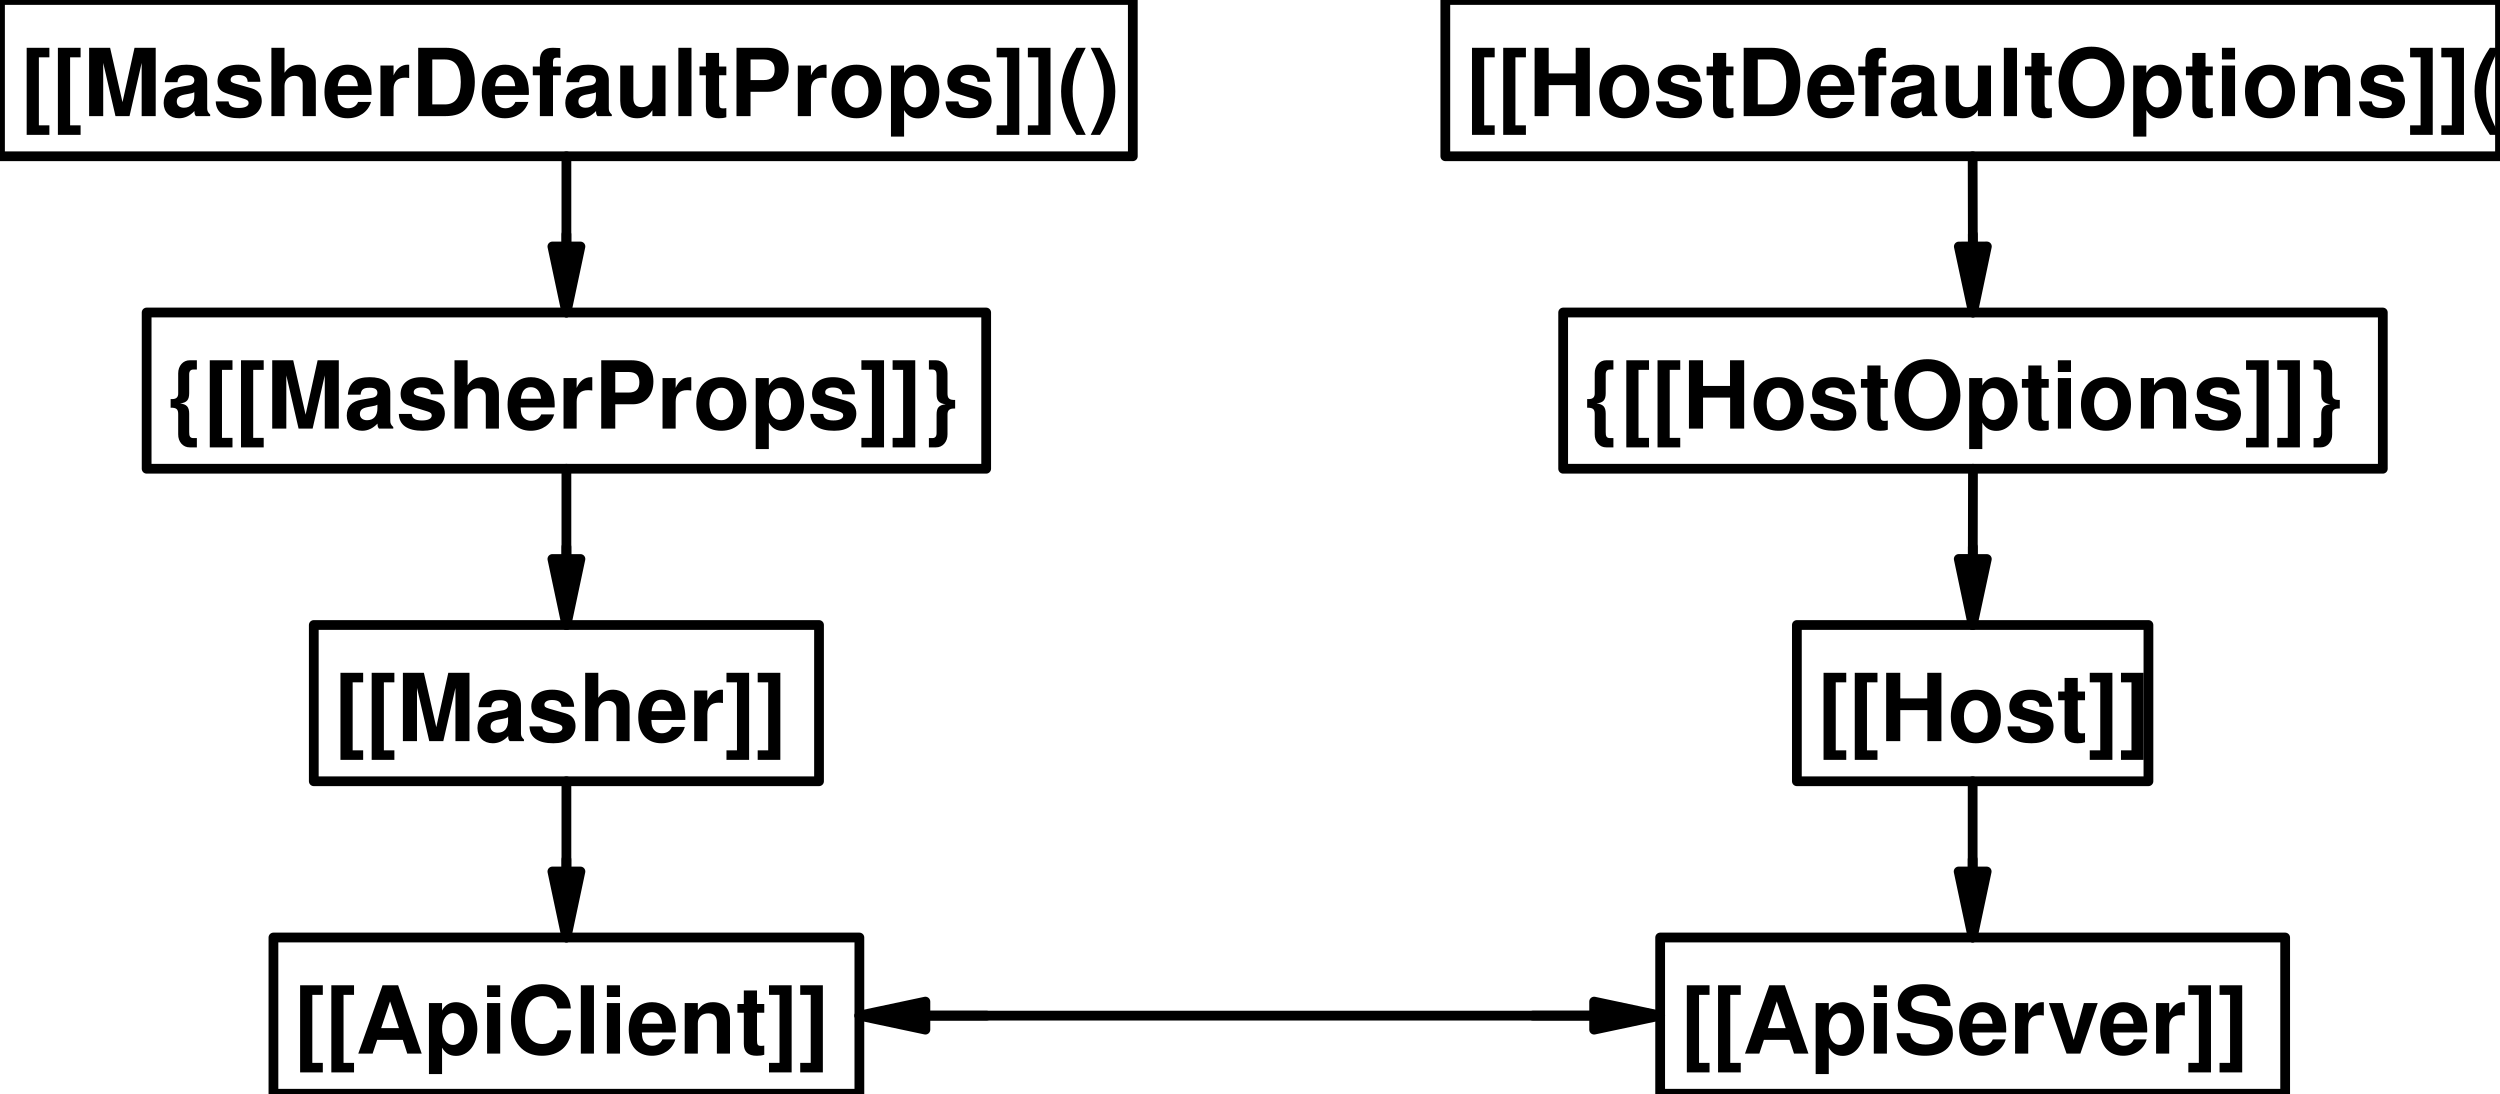
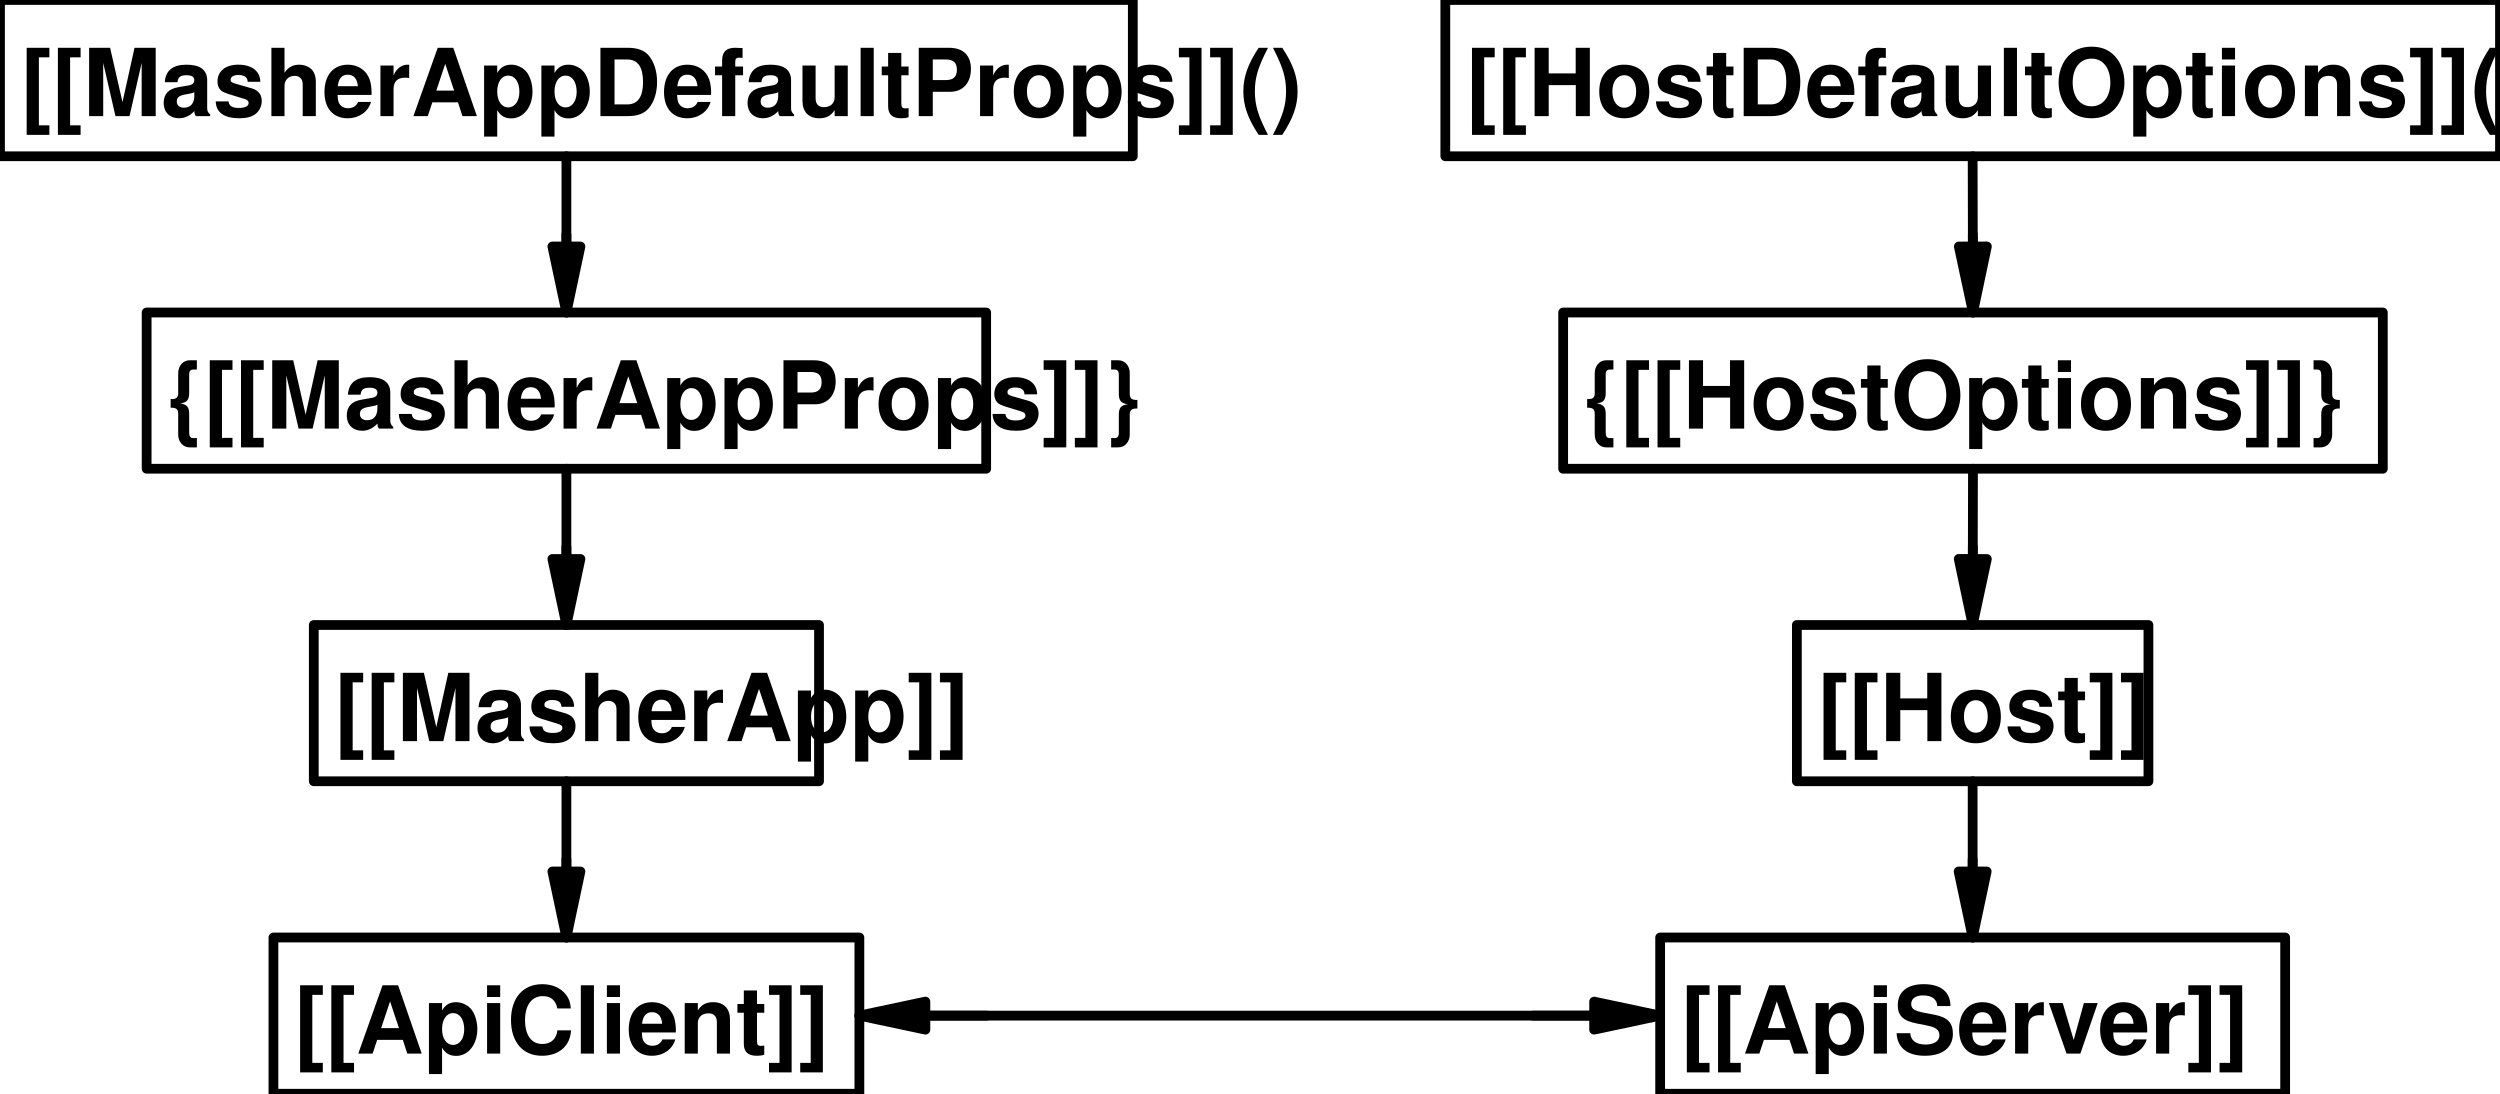
<svg xmlns="http://www.w3.org/2000/svg" width="640" height="280">
  <path d="M 145.00 60.00 L 145.00 63.10 M 141.41 63.10 L 148.59 63.10 L 145.00 80.00 Z M 141.41 63.10" stroke-width="2.50" stroke="black" stroke-linecap="round" stroke-linejoin="round" fill="black" />
  <path d="M 145.00 40.00 L 145.00 80.00" stroke-width="2.50" stroke="black" stroke-linecap="round" stroke-linejoin="round" fill="none" />
  <path d="M 370.00 0.00 L 640.00 0.00 L 640.00 40.00 L 370.00 40.00 Z M 370.00 0.00" stroke-width="2.50" stroke="black" stroke-linecap="round" stroke-linejoin="round" fill="none" />
  <text x="375.25" y="29.73" font-family="Helvetica" font-size="24.00px" fill="black" opacity="1.00" font-weight="bold">[[HostDefaultOptions]]()</text>
  <path d="M 400.17 80.00 L 610.00 80.00 L 610.00 120.00 L 400.17 120.00 Z M 400.17 80.00" stroke-width="2.50" stroke="black" stroke-linecap="round" stroke-linejoin="round" fill="none" />
  <text x="405.42" y="109.73" font-family="Helvetica" font-size="24.00px" fill="black" opacity="1.00" font-weight="bold">{[[HostOptions]]}</text>
  <path d="M 460.00 160.00 L 550.00 160.00 L 550.00 200.00 L 460.00 200.00 Z M 460.00 160.00" stroke-width="2.50" stroke="black" stroke-linecap="round" stroke-linejoin="round" fill="none" />
  <text x="465.25" y="189.73" font-family="Helvetica" font-size="24.00px" fill="black" opacity="1.00" font-weight="bold">[[Host]]</text>
  <path d="M 80.33 160.00 L 209.67 160.00 L 209.67 200.00 L 80.33 200.00 Z M 80.33 160.00" stroke-width="2.50" stroke="black" stroke-linecap="round" stroke-linejoin="round" fill="none" />
-   <text x="85.58" y="189.73" font-family="Helvetica" font-size="24.00px" fill="black" opacity="1.00" font-weight="bold">[[Masher]]</text>
+   <text x="85.58" y="189.73" font-family="Helvetica" font-size="24.00px" fill="black" opacity="1.00" font-weight="bold">[[MasherApp]]</text>
  <path d="M 425.00 240.00 L 585.00 240.00 L 585.00 280.00 L 425.00 280.00 Z M 425.00 240.00" stroke-width="2.50" stroke="black" stroke-linecap="round" stroke-linejoin="round" fill="none" />
  <text x="430.25" y="269.73" font-family="Helvetica" font-size="24.00px" fill="black" opacity="1.00" font-weight="bold">[[ApiServer]]</text>
  <path d="M 145.00 220.00 L 145.00 223.10 M 141.41 223.10 L 148.59 223.10 L 145.00 240.00 Z M 141.41 223.10" stroke-width="2.50" stroke="black" stroke-linecap="round" stroke-linejoin="round" fill="black" />
  <path d="M 145.00 200.00 L 145.00 240.00" stroke-width="2.50" stroke="black" stroke-linecap="round" stroke-linejoin="round" fill="none" />
  <path d="M 0.00 0.00 L 290.00 0.00 L 290.00 40.00 L 0.00 40.00 Z M 0.00 0.00" stroke-width="2.50" stroke="black" stroke-linecap="round" stroke-linejoin="round" fill="none" />
-   <text x="5.25" y="29.73" font-family="Helvetica" font-size="24.00px" fill="black" opacity="1.00" font-weight="bold">[[MasherDefaultProps]]()</text>
+   <text x="5.25" y="29.73" font-family="Helvetica" font-size="24.00px" fill="black" opacity="1.00" font-weight="bold">[[MasherAppDefaultProps]]()</text>
  <path d="M 37.54 80.00 L 252.46 80.00 L 252.46 120.00 L 37.54 120.00 Z M 37.54 80.00" stroke-width="2.50" stroke="black" stroke-linecap="round" stroke-linejoin="round" fill="none" />
-   <text x="42.79" y="109.73" font-family="Helvetica" font-size="24.00px" fill="black" opacity="1.00" font-weight="bold">{[[MasherProps]]}</text>
+   <text x="42.79" y="109.73" font-family="Helvetica" font-size="24.00px" fill="black" opacity="1.00" font-weight="bold">{[[MasherAppProps]]}</text>
  <path d="M 505.00 220.00 L 505.00 223.10 M 501.41 223.10 L 508.59 223.10 L 505.00 240.00 Z M 501.41 223.10" stroke-width="2.50" stroke="black" stroke-linecap="round" stroke-linejoin="round" fill="black" />
  <path d="M 505.00 200.00 L 505.00 240.00" stroke-width="2.50" stroke="black" stroke-linecap="round" stroke-linejoin="round" fill="none" />
  <path d="M 145.00 140.00 L 145.00 143.10 M 141.41 143.10 L 148.59 143.10 L 145.00 160.00 Z M 141.41 143.10" stroke-width="2.50" stroke="black" stroke-linecap="round" stroke-linejoin="round" fill="black" />
  <path d="M 145.00 120.00 L 145.00 160.00" stroke-width="2.50" stroke="black" stroke-linecap="round" stroke-linejoin="round" fill="none" />
  <path d="M 505.04 60.00 L 505.05 63.10 M 501.46 63.11 L 508.64 63.09 L 505.08 80.00 Z M 501.46 63.11" stroke-width="2.50" stroke="black" stroke-linecap="round" stroke-linejoin="round" fill="black" />
  <path d="M 505.00 40.00 L 505.08 80.00" stroke-width="2.50" stroke="black" stroke-linecap="round" stroke-linejoin="round" fill="none" />
  <path d="M 505.04 140.00 L 505.04 143.10 M 501.44 143.09 L 508.63 143.11 L 505.00 160.00 Z M 501.44 143.09" stroke-width="2.50" stroke="black" stroke-linecap="round" stroke-linejoin="round" fill="black" />
  <path d="M 505.08 120.00 L 505.00 160.00" stroke-width="2.50" stroke="black" stroke-linecap="round" stroke-linejoin="round" fill="none" />
  <path d="M 70.00 240.00 L 220.00 240.00 L 220.00 280.00 L 70.00 280.00 Z M 70.00 240.00" stroke-width="2.50" stroke="black" stroke-linecap="round" stroke-linejoin="round" fill="none" />
  <text x="75.25" y="269.73" font-family="Helvetica" font-size="24.00px" fill="black" opacity="1.00" font-weight="bold">[[ApiClient]]</text>
  <path d="M 392.40 260.00 L 408.10 260.00 M 408.10 263.59 L 408.10 256.41 L 425.00 260.00 Z M 408.10 263.59" stroke-width="2.50" stroke="black" stroke-linecap="round" stroke-linejoin="round" fill="black" />
  <path d="M 252.60 260.00 L 236.90 260.00 M 236.90 256.41 L 236.90 263.59 L 220.00 260.00 Z M 236.90 256.41" stroke-width="2.50" stroke="black" stroke-linecap="round" stroke-linejoin="round" fill="black" />
  <path d="M 425.00 260.00 L 220.00 260.00" stroke-width="2.50" stroke="black" stroke-linecap="round" stroke-linejoin="round" fill="none" />
</svg>
